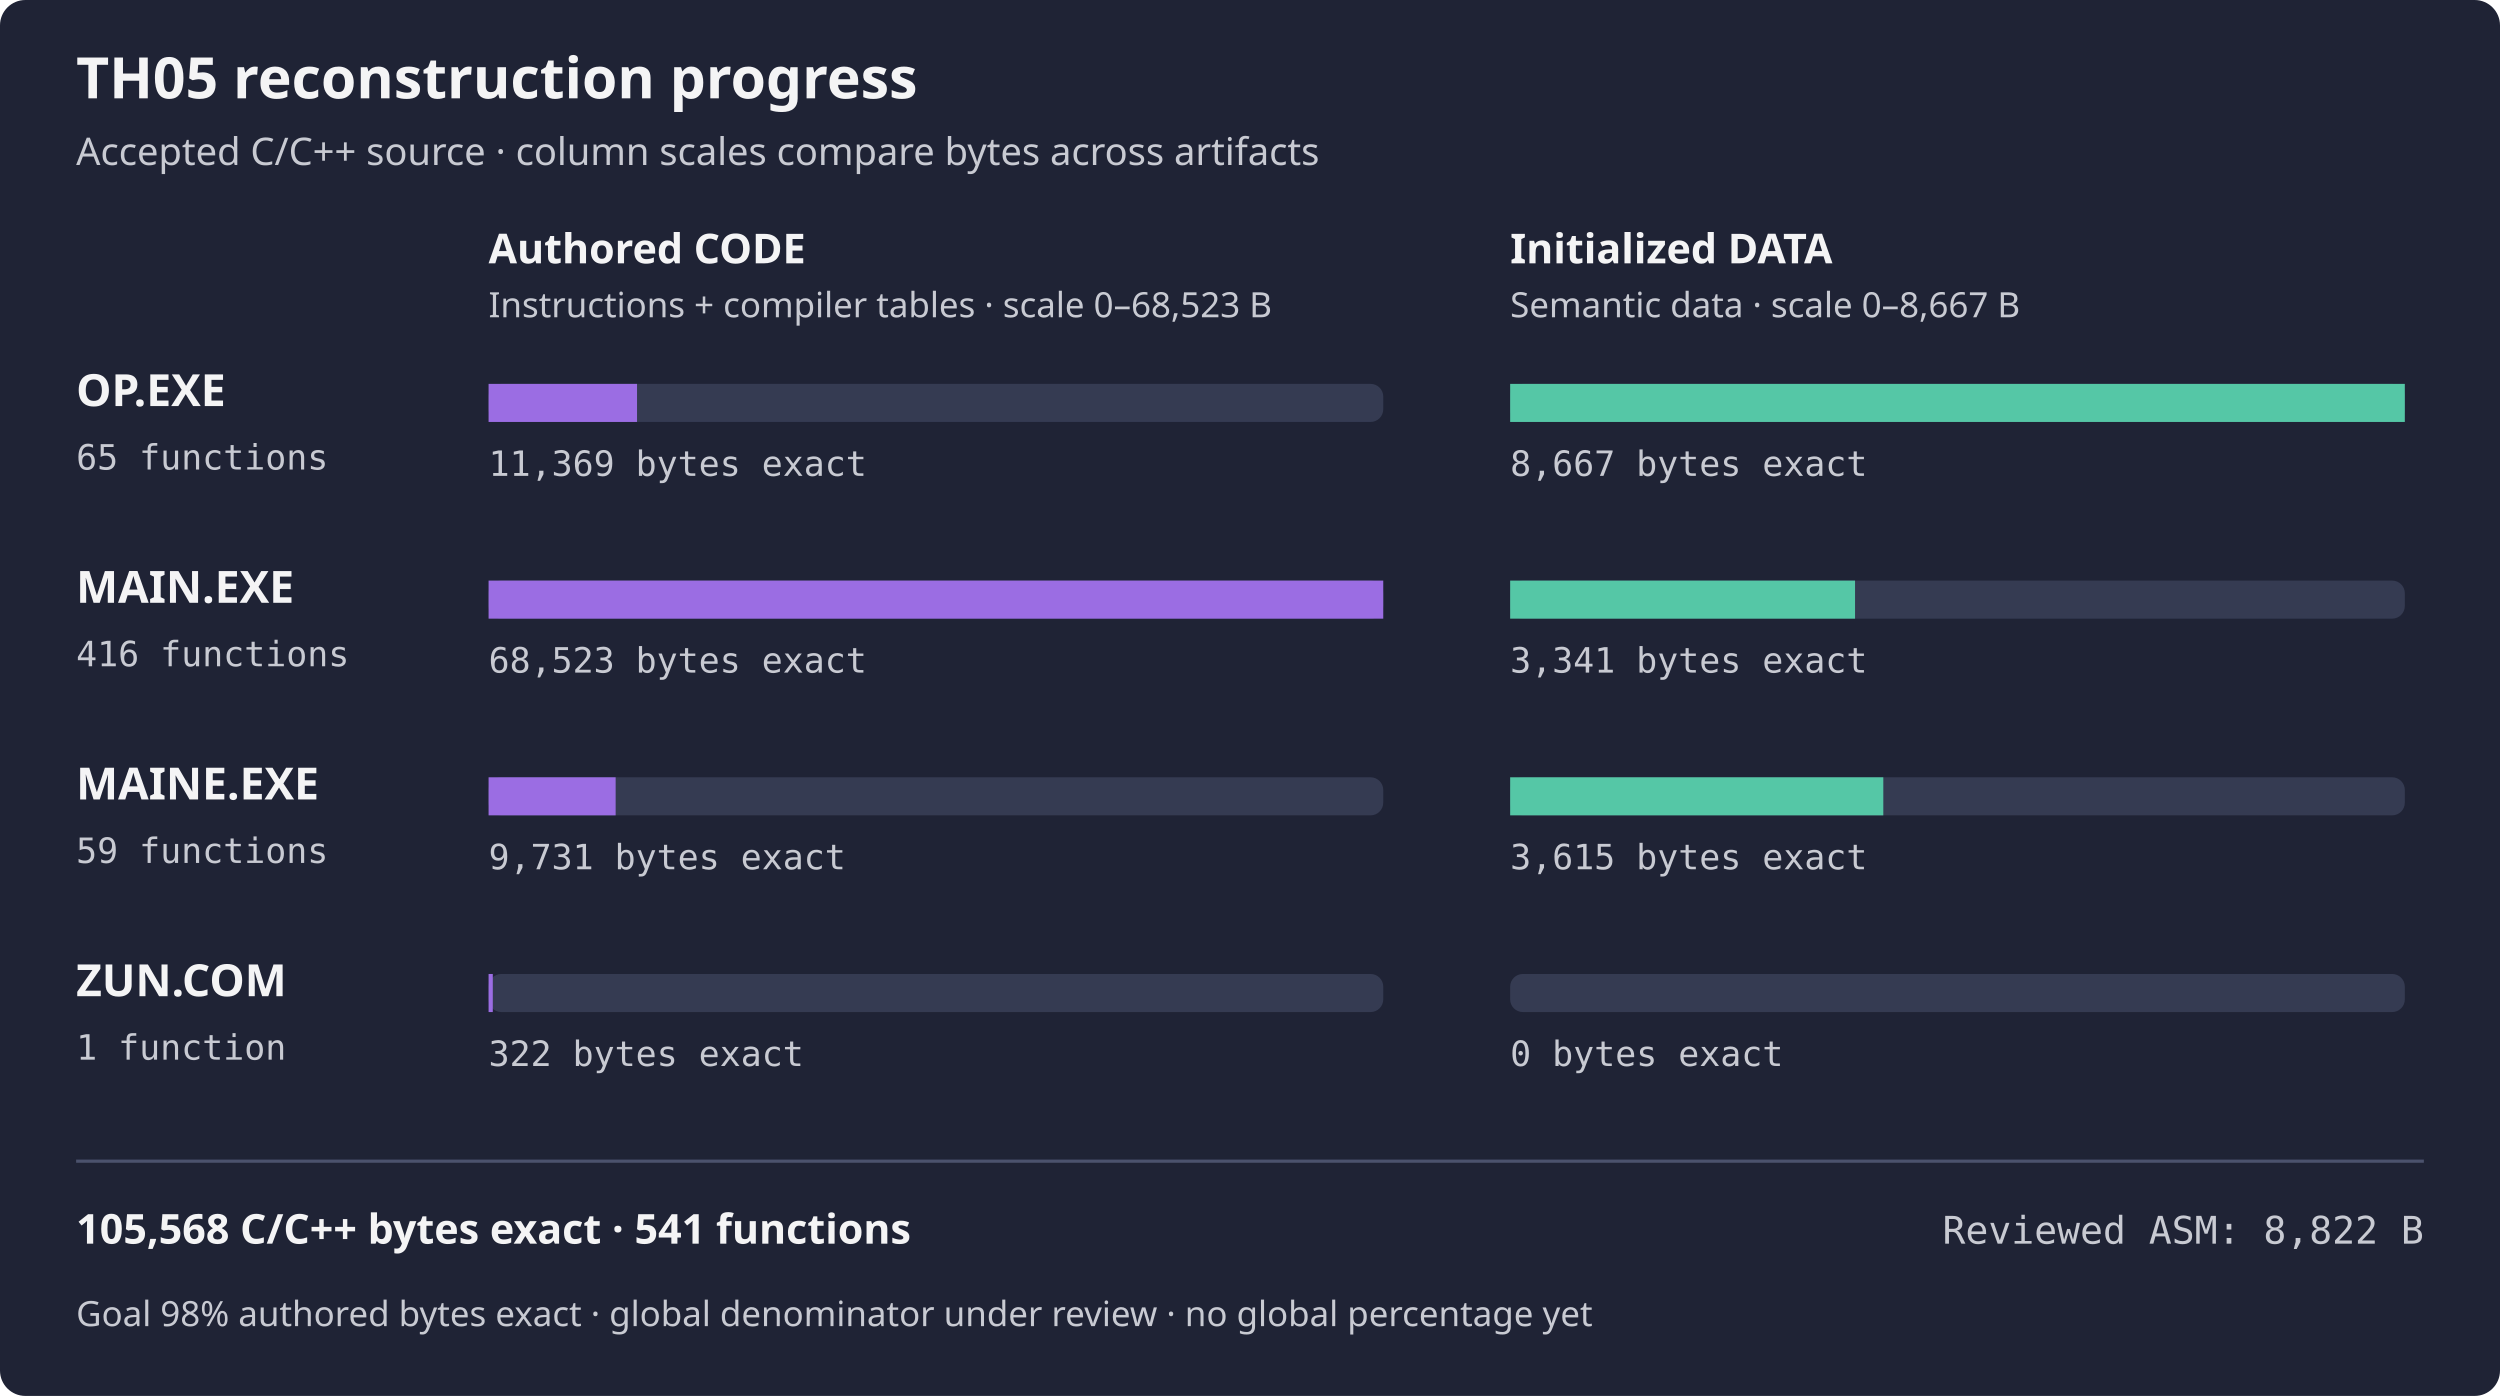
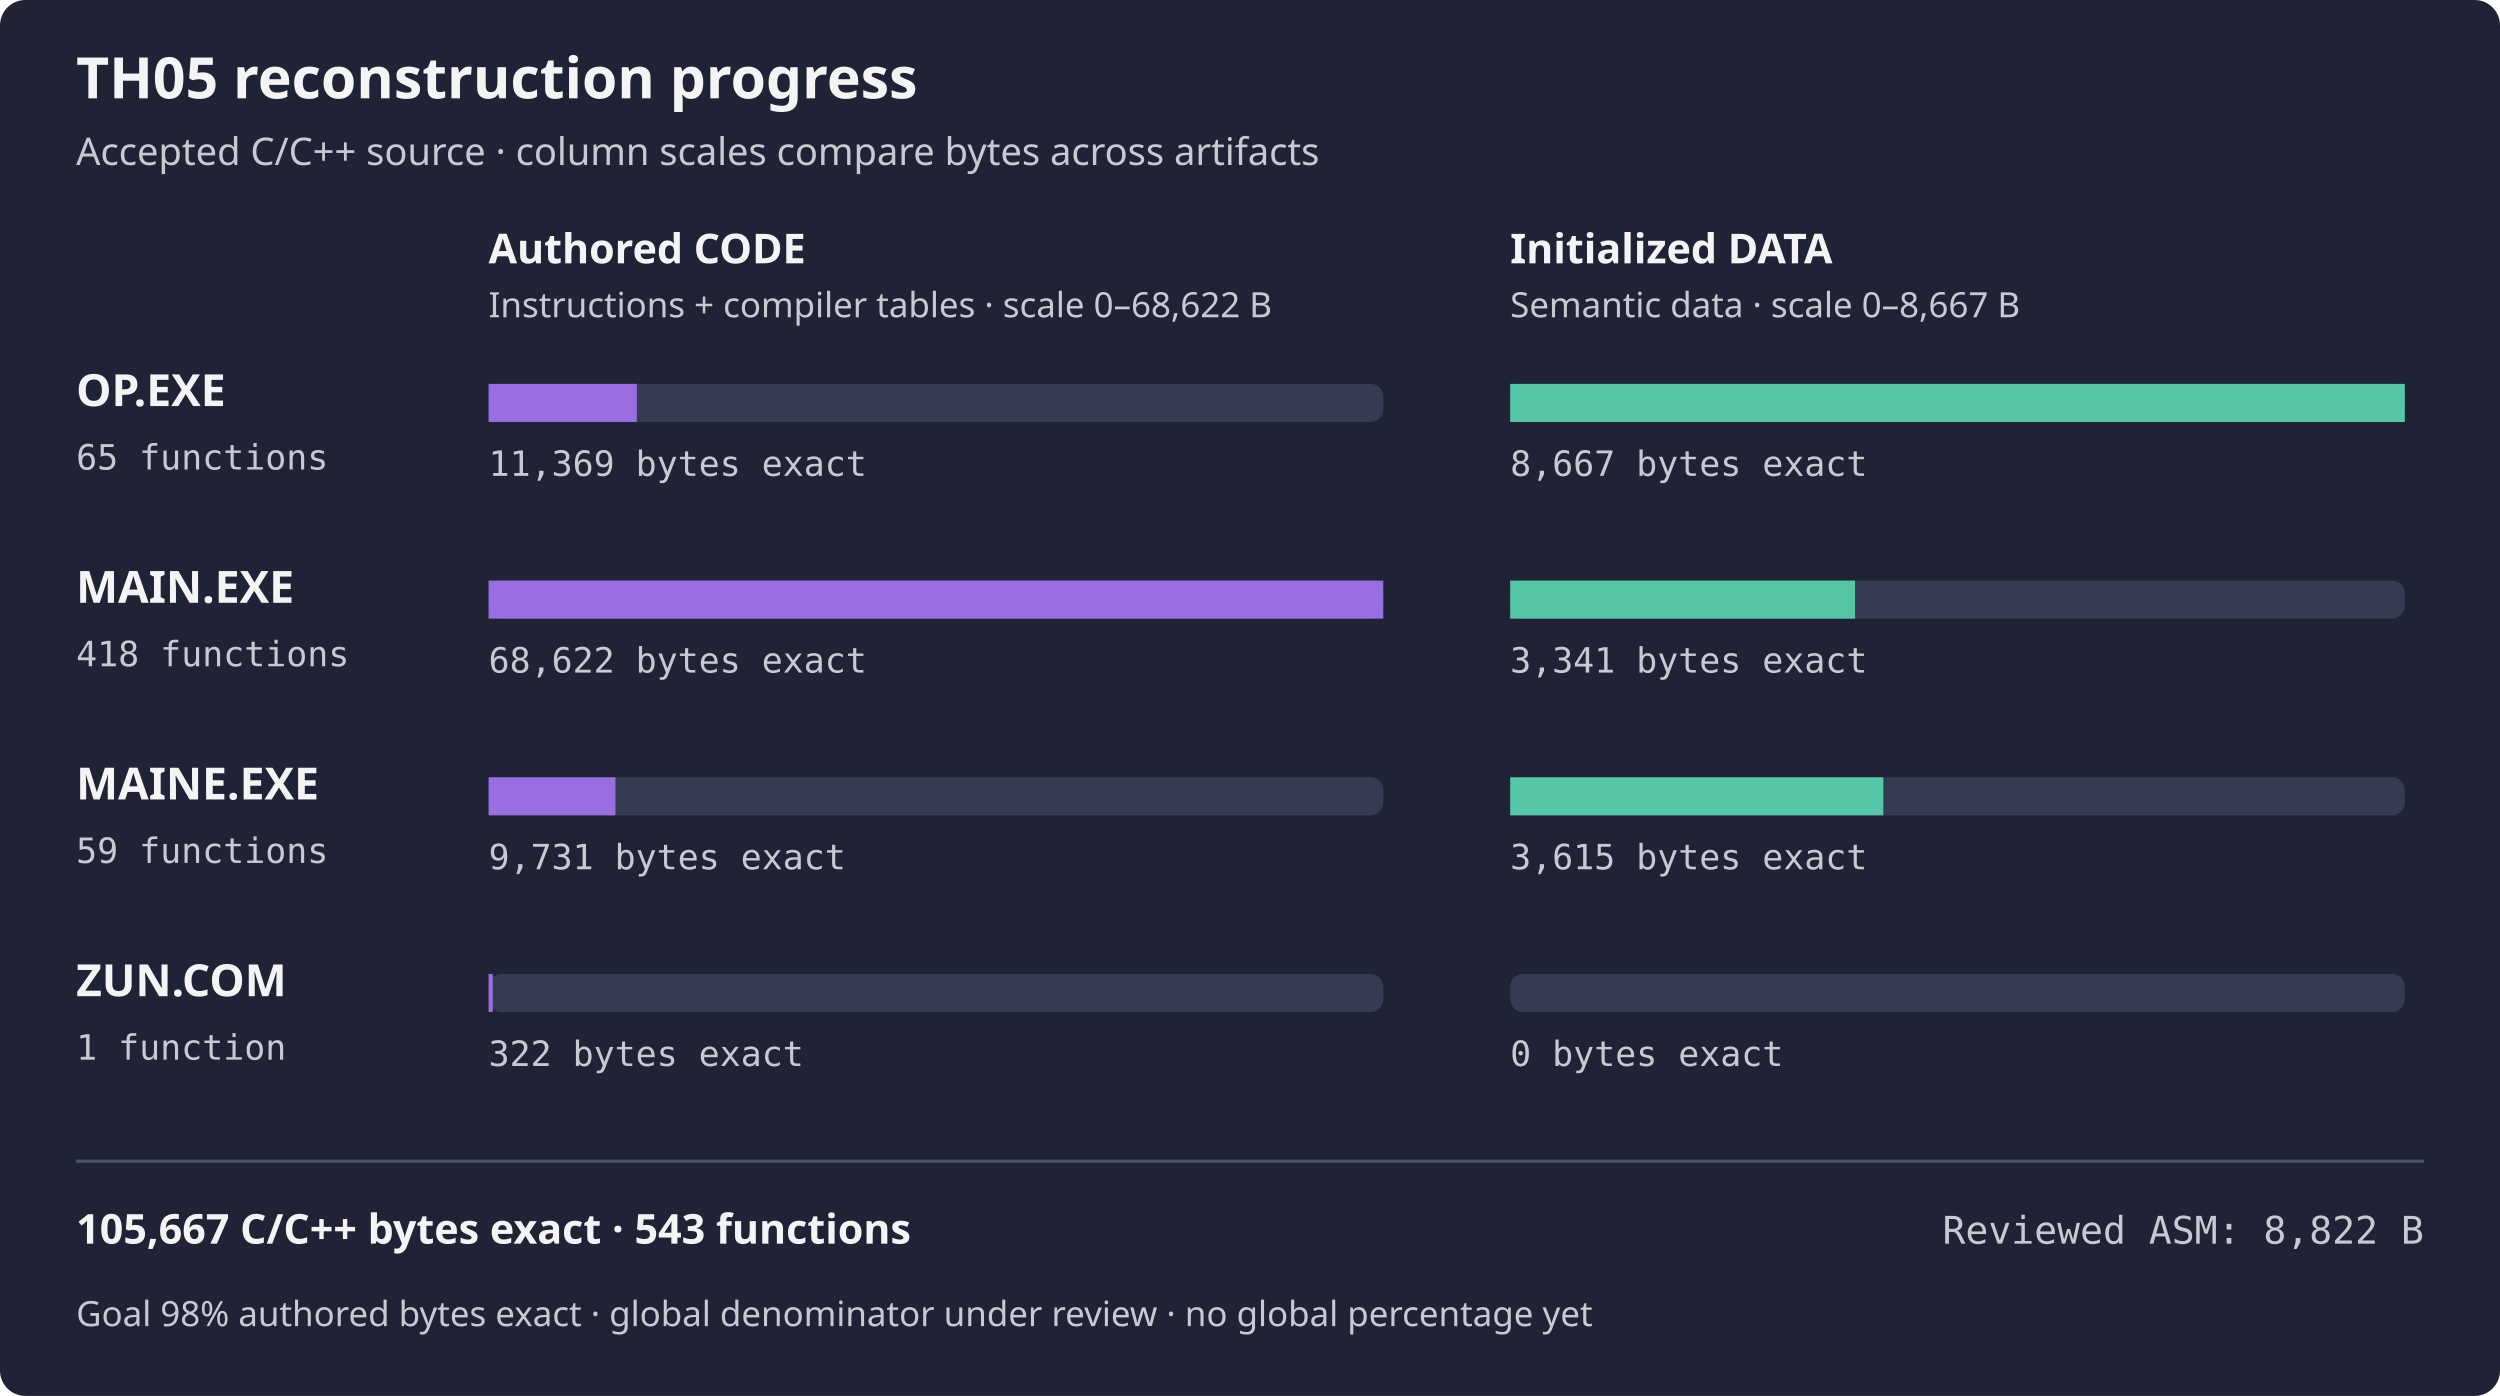
<svg xmlns="http://www.w3.org/2000/svg" width="788" height="440" viewBox="0 0 788 440" role="img" aria-labelledby="title desc">
  <rect width="788" height="440" rx="8" fill="#1f2335" />
  <g fill="#f4f4f5" font-family="sans-serif">
    <text x="24" y="31" font-size="18" font-weight="600">TH05 reconstruction progress</text>
    <text x="24" y="52" fill="#c8cad2" font-size="12">Accepted C/C++ source · column scales compare bytes across artifacts</text>
    <text x="154" y="83" font-size="13" font-weight="600">Authored CODE</text>
    <text x="476" y="83" font-size="13" font-weight="600">Initialized DATA</text>
-     <text x="154" y="100" fill="#c8cad2" font-size="11">Instructions + compiler tables · scale 0–68,523 B</text>
+     <text x="154" y="100" fill="#c8cad2" font-size="11">Instructions + compiler tables · scale 0–68,622 B</text>
    <text x="476" y="100" fill="#c8cad2" font-size="11">Semantic data · scale 0–8,667 B</text>
    <text x="24" y="128" font-size="14" font-weight="600">OP.EXE</text>
    <text x="24" y="148" fill="#c8cad2" font-family="monospace" font-size="11">65 functions</text>
    <rect x="154" y="121" width="282" height="12" rx="4" fill="#353b52" />
-     <rect x="154" y="121" width="46.79" height="12" fill="#9b6de3" />
+     <rect x="154" y="121" width="46.72" height="12" fill="#9b6de3" />
    <rect x="476" y="121" width="282" height="12" rx="4" fill="#353b52" />
    <rect x="476" y="121" width="282.00" height="12" fill="#55c7a6" />
    <text x="154" y="150" fill="#c8cad2" font-family="monospace" font-size="11">11,369 bytes exact</text>
    <text x="476" y="150" fill="#c8cad2" font-family="monospace" font-size="11">8,667 bytes exact</text>
    <text x="24" y="190" font-size="14" font-weight="600">MAIN.EXE</text>
-     <text x="24" y="210" fill="#c8cad2" font-family="monospace" font-size="11">416 functions</text>
+     <text x="24" y="210" fill="#c8cad2" font-family="monospace" font-size="11">418 functions</text>
    <rect x="154" y="183" width="282" height="12" rx="4" fill="#353b52" />
    <rect x="154" y="183" width="282.00" height="12" fill="#9b6de3" />
    <rect x="476" y="183" width="282" height="12" rx="4" fill="#353b52" />
    <rect x="476" y="183" width="108.71" height="12" fill="#55c7a6" />
-     <text x="154" y="212" fill="#c8cad2" font-family="monospace" font-size="11">68,523 bytes exact</text>
+     <text x="154" y="212" fill="#c8cad2" font-family="monospace" font-size="11">68,622 bytes exact</text>
    <text x="476" y="212" fill="#c8cad2" font-family="monospace" font-size="11">3,341 bytes exact</text>
    <text x="24" y="252" font-size="14" font-weight="600">MAINE.EXE</text>
    <text x="24" y="272" fill="#c8cad2" font-family="monospace" font-size="11">59 functions</text>
    <rect x="154" y="245" width="282" height="12" rx="4" fill="#353b52" />
-     <rect x="154" y="245" width="40.05" height="12" fill="#9b6de3" />
+     <rect x="154" y="245" width="39.99" height="12" fill="#9b6de3" />
    <rect x="476" y="245" width="282" height="12" rx="4" fill="#353b52" />
    <rect x="476" y="245" width="117.62" height="12" fill="#55c7a6" />
    <text x="154" y="274" fill="#c8cad2" font-family="monospace" font-size="11">9,731 bytes exact</text>
    <text x="476" y="274" fill="#c8cad2" font-family="monospace" font-size="11">3,615 bytes exact</text>
    <text x="24" y="314" font-size="14" font-weight="600">ZUN.COM</text>
    <text x="24" y="334" fill="#c8cad2" font-family="monospace" font-size="11">1 function</text>
    <rect x="154" y="307" width="282" height="12" rx="4" fill="#353b52" />
-     <rect x="154" y="307" width="1.33" height="12" fill="#9b6de3" />
+     <rect x="154" y="307" width="1.32" height="12" fill="#9b6de3" />
    <rect x="476" y="307" width="282" height="12" rx="4" fill="#353b52" />
    <rect x="476" y="307" width="0.00" height="12" fill="#55c7a6" />
    <text x="154" y="336" fill="#c8cad2" font-family="monospace" font-size="11">322 bytes exact</text>
    <text x="476" y="336" fill="#c8cad2" font-family="monospace" font-size="11">0 bytes exact</text>
    <path d="M24 366 H764" stroke="#4b526d" />
-     <text x="24" y="392" font-size="13" font-weight="600">105,568 C/C++ bytes exact · 541 functions</text>
+     <text x="24" y="392" font-size="13" font-weight="600">105,667 C/C++ bytes exact · 543 functions</text>
    <text x="764" y="392" fill="#c8cad2" text-anchor="end" font-family="monospace" font-size="12">Reviewed ASM: 8,822 B</text>
    <text x="24" y="418" fill="#c8cad2" font-size="11">Goal 98% authored bytes exact · global denominator under review · no global percentage yet</text>
  </g>
</svg>
